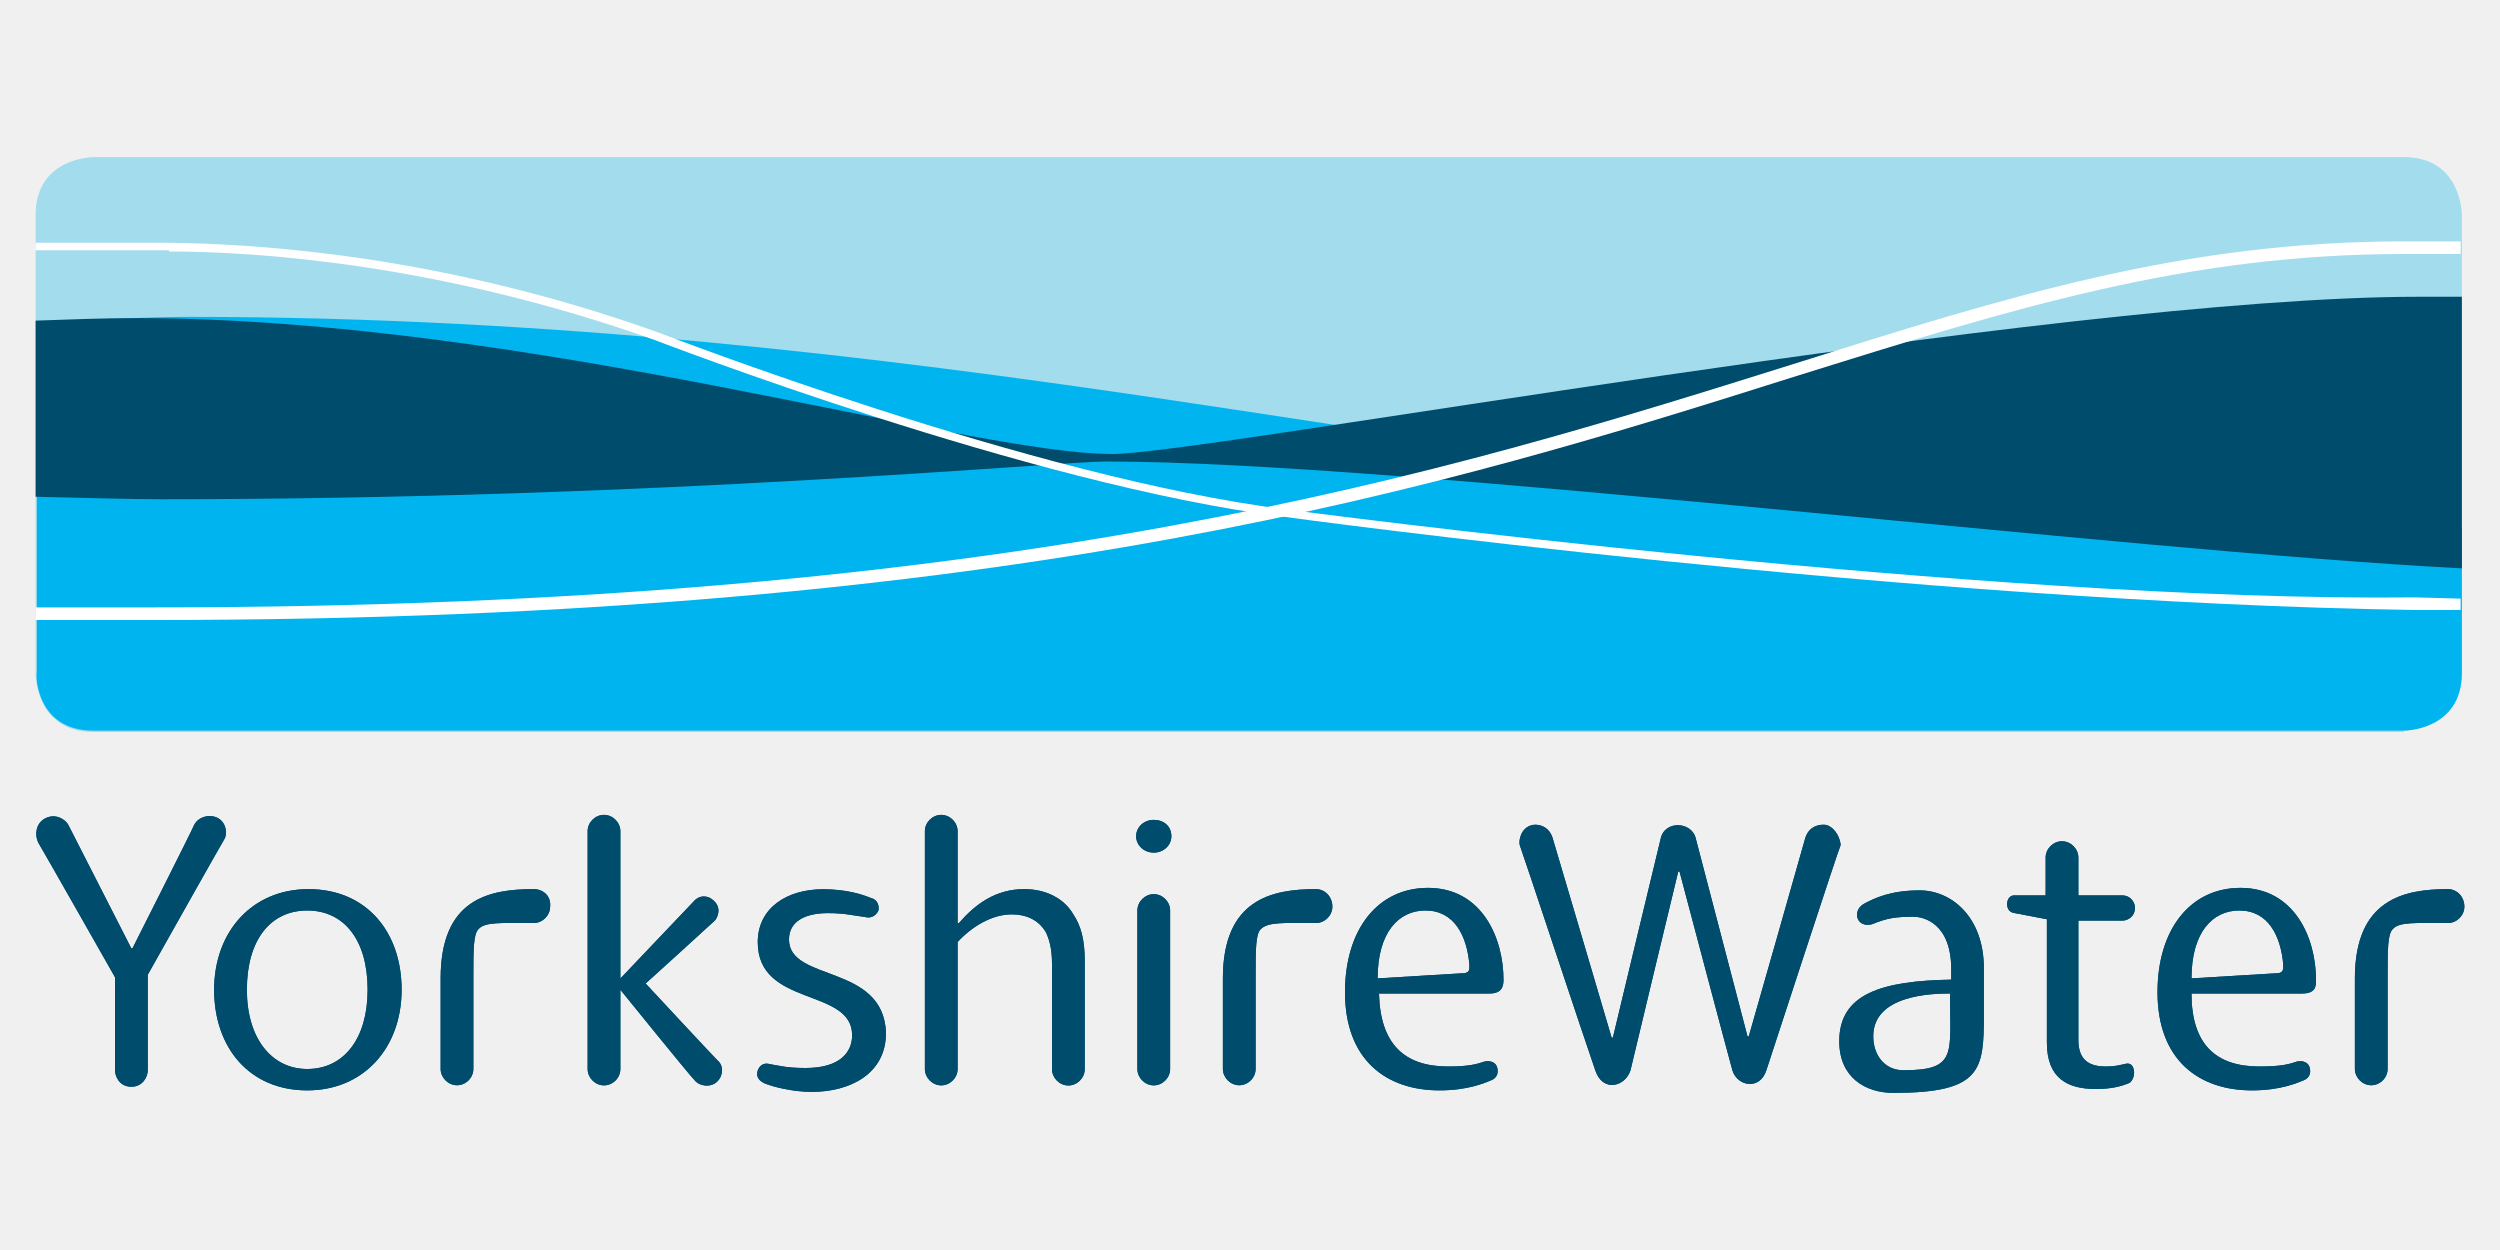
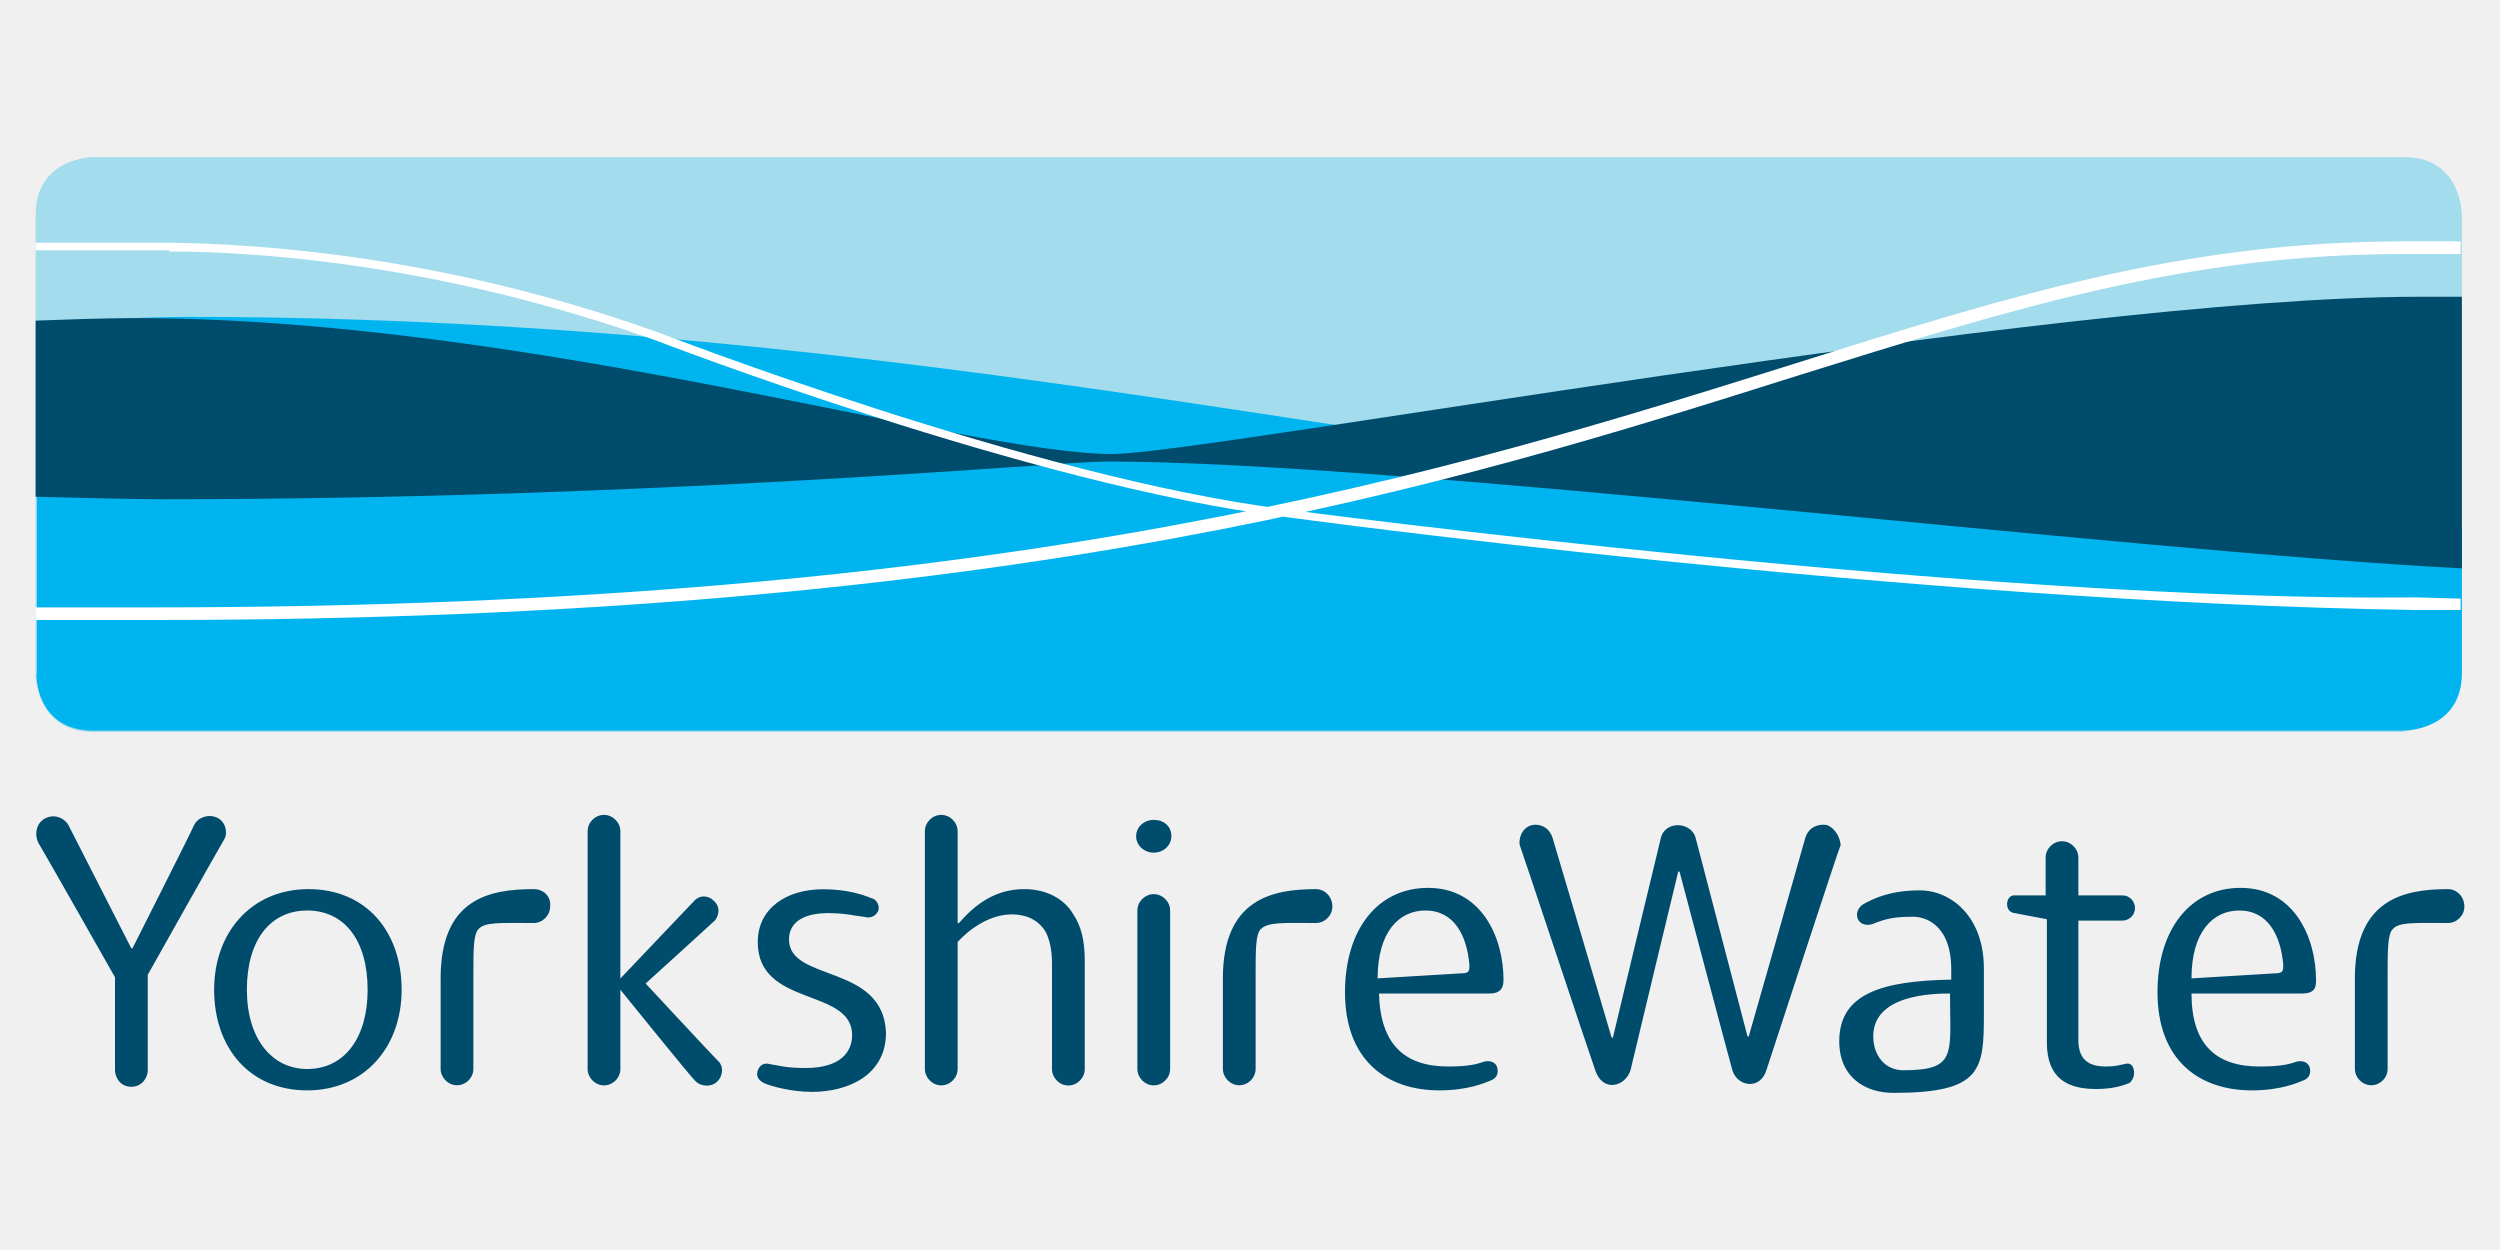
- <svg xmlns="http://www.w3.org/2000/svg" version="1.1" id="Layer_1" x="0px" y="0px" viewBox="0 0 200 100" enable-background="new 0 0 200 100" xml:space="preserve" class="portfolio-client">
-   <path fill="#004C6C" d="M92.3,68.21c0.8,0,1.41-0.6,1.41-1.31c0-0.8-0.6-1.31-1.41-1.31s-1.41,0.6-1.41,1.31S91.5,68.21,92.3,68.21" />
-   <path fill="#004C6C" d="M92.3,68.21c0.8,0,1.41-0.6,1.41-1.31c0-0.8-0.6-1.31-1.41-1.31s-1.41,0.6-1.41,1.31S91.5,68.21,92.3,68.21" />
-   <path fill="#004C6C" d="M32.13,79.18c0-4.63-2.82-8.05-7.45-8.05c-4.53,0-7.55,3.42-7.55,8.05s2.82,8.05,7.45,8.05  C29.11,87.23,32.13,83.81,32.13,79.18 M29.41,79.18c0,3.92-1.91,6.34-4.83,6.34c-2.82,0-4.83-2.41-4.83-6.34  c0-4.02,1.91-6.34,4.83-6.34C27.5,72.84,29.41,75.16,29.41,79.18" />
-   <path fill="#004C6C" d="M92.3,71.53c-0.7,0-1.31,0.6-1.31,1.31v12.68c0,0.7,0.6,1.31,1.31,1.31c0.7,0,1.31-0.6,1.31-1.31V72.84  C93.61,72.14,93.01,71.53,92.3,71.53" />
-   <path fill="#004C6C" d="M85.86,73.14c-0.7-1.21-2.11-2.01-3.92-2.01c-2.31,0-3.92,1.21-5.23,2.72h-0.1V66.5  c0-0.7-0.6-1.31-1.31-1.31s-1.31,0.6-1.31,1.31v19.02c0,0.7,0.6,1.31,1.31,1.31c0.7,0,1.31-0.6,1.31-1.31V75.36  c1.11-1.21,2.72-2.21,4.33-2.21c1.11,0,2.11,0.4,2.72,1.41c0.3,0.6,0.5,1.41,0.5,2.52v8.45c0,0.7,0.6,1.31,1.31,1.31  c0.7,0,1.31-0.6,1.31-1.31v-8.75C86.77,75.16,86.47,74.05,85.86,73.14" />
-   <path fill="#004C6C" d="M63.12,75.16c0-1.41,1.21-2.11,3.12-2.11c1.41,0,2.01,0.2,2.92,0.3c0.7,0.2,1.01-0.3,1.11-0.5  c0.1-0.4-0.1-0.91-0.6-1.01c-0.7-0.3-2.01-0.7-3.82-0.7c-2.92,0-5.23,1.51-5.23,4.23c0,5.23,7.55,3.62,7.55,7.45  c0,1.31-0.91,2.62-3.72,2.62c-1.61,0-2.11-0.2-2.82-0.3c-0.6-0.2-0.91,0.2-1.01,0.5c-0.1,0.3-0.1,0.7,0.5,1.01  c0.7,0.3,2.31,0.7,3.82,0.7c3.02,0,5.94-1.41,5.94-4.73C70.67,77.07,63.12,78.58,63.12,75.16" />
-   <path fill="#004C6C" d="M42.7,71.13c-3.62,0-7.45,0.8-7.45,7.14v7.24c0,0.7,0.6,1.31,1.31,1.31s1.31-0.6,1.31-1.31v-7.55  c0-1.91,0-3.22,0.4-3.62c0.5-0.6,1.81-0.5,4.43-0.5c0.7,0,1.31-0.6,1.31-1.31C44.1,71.73,43.5,71.13,42.7,71.13" />
-   <path fill="#004C6C" d="M105.28,71.13c-3.52,0-7.45,0.8-7.45,7.14v7.24c0,0.7,0.6,1.31,1.31,1.31s1.31-0.6,1.31-1.31v-7.55  c0-1.91,0-3.22,0.4-3.62c0.6-0.6,1.81-0.5,4.43-0.5c0.7,0,1.31-0.6,1.31-1.31C106.59,71.73,105.99,71.13,105.28,71.13" />
-   <path fill="#004C6C" d="M195.84,71.13c-3.52,0-7.45,0.8-7.45,7.14v7.24c0,0.7,0.6,1.31,1.31,1.31s1.31-0.6,1.31-1.31v-7.55  c0-1.91,0-3.22,0.4-3.62c0.5-0.6,1.81-0.5,4.43-0.5c0.7,0,1.31-0.6,1.31-1.31C197.15,71.73,196.55,71.13,195.84,71.13" />
-   <path fill="#004C6C" d="M17.34,65.4c-0.7-0.3-1.51,0-1.81,0.6c-0.2,0.5-4.93,9.86-4.93,9.86h-0.1c0,0-4.83-9.46-5.03-9.86  s-1.01-1.01-1.91-0.5c-0.7,0.4-0.8,1.31-0.5,1.91c0.2,0.3,6.14,10.77,6.14,10.77v7.45c0,0.4,0.3,1.31,1.31,1.31  c0.91,0,1.31-0.8,1.31-1.31v-7.65c0,0,5.94-10.57,6.14-10.87C18.24,66.6,18.04,65.7,17.34,65.4" />
-   <path fill="#004C6C" d="M57.39,84.82c-0.5-0.5-5.74-6.14-5.74-6.14l0,0c0,0,5.33-4.83,5.53-5.03c0.2-0.2,0.6-1.01-0.1-1.61  c-0.4-0.4-1.11-0.5-1.61,0.1c-0.2,0.2-5.84,6.14-5.84,6.14l0,0V66.5c0-0.7-0.6-1.31-1.31-1.31s-1.31,0.6-1.31,1.31v19.02  c0,0.7,0.6,1.31,1.31,1.31s1.31-0.6,1.31-1.31v-6.34l0,0c0,0,5.53,6.84,5.94,7.24c0.4,0.5,1.31,0.6,1.81,0.1  C57.89,86.02,57.89,85.22,57.39,84.82" />
-   <path fill="#004C6C" d="M116.85,77.87l-6.64,0.4c0-3.72,1.71-5.43,3.82-5.43c2.31,0,3.32,2.01,3.52,4.33  C117.56,77.67,117.56,77.87,116.85,77.87 M120.28,78.38c0-3.32-1.71-7.35-6.04-7.35c-4.02,0-6.64,3.32-6.64,8.35  c0,5.43,3.32,7.85,7.55,7.85c2.31,0,3.62-0.6,4.13-0.8c0.5-0.2,0.6-0.6,0.5-1.01s-0.5-0.6-1.01-0.5c-0.6,0.2-1.21,0.4-2.92,0.4  c-3.52,0-5.43-1.81-5.53-5.84h8.85C120.17,79.48,120.28,78.88,120.28,78.38" />
-   <path fill="#004C6C" d="M181.96,77.87l-6.64,0.4c0-3.72,1.71-5.43,3.82-5.43c2.31,0,3.32,2.01,3.52,4.33  C182.66,77.67,182.66,77.87,181.96,77.87 M185.28,78.38c0-3.32-1.71-7.35-6.04-7.35c-4.02,0-6.64,3.32-6.64,8.35  c0,5.43,3.32,7.85,7.55,7.85c2.31,0,3.62-0.6,4.13-0.8c0.5-0.2,0.6-0.6,0.5-1.01c-0.1-0.4-0.5-0.6-1.01-0.5  c-0.6,0.2-1.21,0.4-3.02,0.4c-3.52,0-5.43-1.81-5.43-5.84h8.85C185.28,79.48,185.28,78.88,185.28,78.38" />
-   <path fill="#004C6C" d="M156,79.48c-1.41,0-6.14,0.1-6.14,3.42c0,1.51,0.91,2.72,2.41,2.72C156.6,85.62,156,84.31,156,79.48   M149.05,72.34c0.91-0.5,2.21-1.11,4.53-1.11c2.52,0,5.13,2.11,5.13,6.24v3.72c0,4.43-0.2,6.24-7.24,6.24  c-2.21,0-4.33-1.21-4.33-4.13c0-3.82,3.42-4.83,8.96-4.93v-0.8c0-3.72-2.21-4.23-3.02-4.23c-1.41,0-2.11,0.1-3.32,0.6  C148.55,74.25,148.15,72.94,149.05,72.34" />
-   <path fill="#004C6C" d="M170.69,85.52c-0.1-0.4-0.4-0.5-0.7-0.4c-0.5,0.1-0.8,0.2-1.51,0.2c-1.21,0-2.21-0.4-2.21-2.11v-9.56h3.52  c0.5,0,1.01-0.4,1.01-1.01c0-0.5-0.4-1.01-1.01-1.01h-3.52v-3.02c0-0.7-0.6-1.31-1.31-1.31s-1.31,0.6-1.31,1.31v3.02h-2.52  c-0.7,0-0.8,1.31,0,1.41c0.5,0.1,2.62,0.5,2.62,0.5v9.86c0,2.92,1.71,3.72,3.92,3.72c1.21,0,2.01-0.2,2.72-0.5  C170.69,86.32,170.79,85.92,170.69,85.52" />
-   <path fill="#004C6C" d="M146.14,66c-0.6-0.1-1.41,0.1-1.71,1.01c-0.3,1.11-4.53,15.9-4.53,15.9h-0.1c0,0-3.82-14.59-4.13-15.8  c-0.3-1.41-2.52-1.51-2.82,0c-0.4,1.61-3.82,15.9-3.82,15.9h-0.1c0,0-4.63-15.7-4.73-16c-0.3-0.91-1.11-1.11-1.61-1.01  c-0.91,0.2-1.11,1.21-1.01,1.61c0.3,0.8,5.13,15.4,6.04,18.01c0.6,1.81,2.41,1.31,2.82,0c0.3-1.31,3.82-15.9,3.82-15.9h0.1  c0,0,4.13,15.6,4.23,15.9c0.4,1.31,2.21,1.61,2.72,0c0.1-0.3,5.84-17.91,5.94-18.01C147.24,67.21,146.94,66.3,146.14,66" />
-   <path fill="#004C6C" d="M32.13,79.18c0-4.63-2.82-8.05-7.45-8.05c-4.53,0-7.55,3.42-7.55,8.05s2.82,8.05,7.45,8.05  C29.11,87.23,32.13,83.81,32.13,79.18 M29.41,79.18c0,3.92-1.91,6.34-4.83,6.34c-2.82,0-4.83-2.41-4.83-6.34  c0-4.02,1.91-6.34,4.83-6.34C27.5,72.84,29.41,75.16,29.41,79.18" />
-   <path fill="#004C6C" d="M92.3,71.53c-0.7,0-1.31,0.6-1.31,1.31v12.68c0,0.7,0.6,1.31,1.31,1.31c0.7,0,1.31-0.6,1.31-1.31V72.84  C93.61,72.14,93.01,71.53,92.3,71.53" />
-   <path fill="#004C6C" d="M85.86,73.14c-0.7-1.21-2.11-2.01-3.92-2.01c-2.31,0-3.92,1.21-5.23,2.72h-0.1V66.5  c0-0.7-0.6-1.31-1.31-1.31s-1.31,0.6-1.31,1.31v19.02c0,0.7,0.6,1.31,1.31,1.31c0.7,0,1.31-0.6,1.31-1.31V75.36  c1.11-1.21,2.72-2.21,4.33-2.21c1.11,0,2.11,0.4,2.72,1.41c0.3,0.6,0.5,1.41,0.5,2.52v8.45c0,0.7,0.6,1.31,1.31,1.31  c0.7,0,1.31-0.6,1.31-1.31v-8.75C86.77,75.16,86.47,74.05,85.86,73.14" />
-   <path fill="#004C6C" d="M63.12,75.16c0-1.41,1.21-2.11,3.12-2.11c1.41,0,2.01,0.2,2.92,0.3c0.7,0.2,1.01-0.3,1.11-0.5  c0.1-0.4-0.1-0.91-0.6-1.01c-0.7-0.3-2.01-0.7-3.82-0.7c-2.92,0-5.23,1.51-5.23,4.23c0,5.23,7.55,3.62,7.55,7.45  c0,1.31-0.91,2.62-3.72,2.62c-1.61,0-2.11-0.2-2.82-0.3c-0.6-0.2-0.91,0.2-1.01,0.5c-0.1,0.3-0.1,0.7,0.5,1.01  c0.7,0.3,2.31,0.7,3.82,0.7c3.02,0,5.94-1.41,5.94-4.73C70.67,77.07,63.12,78.58,63.12,75.16" />
-   <path fill="#004C6C" d="M42.7,71.13c-3.62,0-7.45,0.8-7.45,7.14v7.24c0,0.7,0.6,1.31,1.31,1.31s1.31-0.6,1.31-1.31v-7.55  c0-1.91,0-3.22,0.4-3.62c0.5-0.6,1.81-0.5,4.43-0.5c0.7,0,1.31-0.6,1.31-1.31C44.1,71.73,43.5,71.13,42.7,71.13" />
-   <path fill="#004C6C" d="M105.28,71.13c-3.52,0-7.45,0.8-7.45,7.14v7.24c0,0.7,0.6,1.31,1.31,1.31s1.31-0.6,1.31-1.31v-7.55  c0-1.91,0-3.22,0.4-3.62c0.6-0.6,1.81-0.5,4.43-0.5c0.7,0,1.31-0.6,1.31-1.31C106.59,71.73,105.99,71.13,105.28,71.13" />
-   <path fill="#004C6C" d="M195.84,71.13c-3.52,0-7.45,0.8-7.45,7.14v7.24c0,0.7,0.6,1.31,1.31,1.31s1.31-0.6,1.31-1.31v-7.55  c0-1.91,0-3.22,0.4-3.62c0.5-0.6,1.81-0.5,4.43-0.5c0.7,0,1.31-0.6,1.31-1.31C197.15,71.73,196.55,71.13,195.84,71.13" />
-   <path fill="#004C6C" d="M17.34,65.4c-0.7-0.3-1.51,0-1.81,0.6c-0.2,0.5-4.93,9.86-4.93,9.86h-0.1c0,0-4.83-9.46-5.03-9.86  s-1.01-1.01-1.91-0.5c-0.7,0.4-0.8,1.31-0.5,1.91c0.2,0.3,6.14,10.77,6.14,10.77v7.45c0,0.4,0.3,1.31,1.31,1.31  c0.91,0,1.31-0.8,1.31-1.31v-7.65c0,0,5.94-10.57,6.14-10.87C18.24,66.6,18.04,65.7,17.34,65.4" />
-   <path fill="#004C6C" d="M57.39,84.82c-0.5-0.5-5.74-6.14-5.74-6.14l0,0c0,0,5.33-4.83,5.53-5.03c0.2-0.2,0.6-1.01-0.1-1.61  c-0.4-0.4-1.11-0.5-1.61,0.1c-0.2,0.2-5.84,6.14-5.84,6.14l0,0V66.5c0-0.7-0.6-1.31-1.31-1.31s-1.31,0.6-1.31,1.31v19.02  c0,0.7,0.6,1.31,1.31,1.31s1.31-0.6,1.31-1.31v-6.34l0,0c0,0,5.53,6.84,5.94,7.24c0.4,0.5,1.31,0.6,1.81,0.1  C57.89,86.02,57.89,85.22,57.39,84.82" />
-   <path fill="#004C6C" d="M116.85,77.87l-6.64,0.4c0-3.72,1.71-5.43,3.82-5.43c2.31,0,3.32,2.01,3.52,4.33  C117.56,77.67,117.56,77.87,116.85,77.87 M120.28,78.38c0-3.32-1.71-7.35-6.04-7.35c-4.02,0-6.64,3.32-6.64,8.35  c0,5.43,3.32,7.85,7.55,7.85c2.31,0,3.62-0.6,4.13-0.8c0.5-0.2,0.6-0.6,0.5-1.01s-0.5-0.6-1.01-0.5c-0.6,0.2-1.21,0.4-2.92,0.4  c-3.52,0-5.43-1.81-5.53-5.84h8.85C120.17,79.48,120.28,78.88,120.28,78.38" />
-   <path fill="#004C6C" d="M181.96,77.87l-6.64,0.4c0-3.72,1.71-5.43,3.82-5.43c2.31,0,3.32,2.01,3.52,4.33  C182.66,77.67,182.66,77.87,181.96,77.87 M185.28,78.38c0-3.32-1.71-7.35-6.04-7.35c-4.02,0-6.64,3.32-6.64,8.35  c0,5.43,3.32,7.85,7.55,7.85c2.31,0,3.62-0.6,4.13-0.8c0.5-0.2,0.6-0.6,0.5-1.01c-0.1-0.4-0.5-0.6-1.01-0.5  c-0.6,0.2-1.21,0.4-3.02,0.4c-3.52,0-5.43-1.81-5.43-5.84h8.85C185.28,79.48,185.28,78.88,185.28,78.38" />
-   <path fill="#004C6C" d="M156,79.48c-1.41,0-6.14,0.1-6.14,3.42c0,1.51,0.91,2.72,2.41,2.72C156.6,85.62,156,84.31,156,79.48   M149.05,72.34c0.91-0.5,2.21-1.11,4.53-1.11c2.52,0,5.13,2.11,5.13,6.24v3.72c0,4.43-0.2,6.24-7.24,6.24  c-2.21,0-4.33-1.21-4.33-4.13c0-3.82,3.42-4.83,8.96-4.93v-0.8c0-3.72-2.21-4.23-3.02-4.23c-1.41,0-2.11,0.1-3.32,0.6  C148.55,74.25,148.15,72.94,149.05,72.34" />
-   <path fill="#004C6C" d="M170.69,85.52c-0.1-0.4-0.4-0.5-0.7-0.4c-0.5,0.1-0.8,0.2-1.51,0.2c-1.21,0-2.21-0.4-2.21-2.11v-9.56h3.52  c0.5,0,1.01-0.4,1.01-1.01c0-0.5-0.4-1.01-1.01-1.01h-3.52v-3.02c0-0.7-0.6-1.31-1.31-1.31s-1.31,0.6-1.31,1.31v3.02h-2.52  c-0.7,0-0.8,1.31,0,1.41c0.5,0.1,2.62,0.5,2.62,0.5v9.86c0,2.92,1.71,3.72,3.92,3.72c1.21,0,2.01-0.2,2.72-0.5  C170.69,86.32,170.79,85.92,170.69,85.52" />
-   <path fill="#004C6C" d="M146.14,66c-0.6-0.1-1.41,0.1-1.71,1.01c-0.3,1.11-4.53,15.9-4.53,15.9h-0.1c0,0-3.82-14.59-4.13-15.8  c-0.3-1.41-2.52-1.51-2.82,0c-0.4,1.61-3.82,15.9-3.82,15.9h-0.1c0,0-4.63-15.7-4.73-16c-0.3-0.91-1.11-1.11-1.61-1.01  c-0.91,0.2-1.11,1.21-1.01,1.61c0.3,0.8,5.13,15.4,6.04,18.01c0.6,1.81,2.41,1.31,2.82,0c0.3-1.31,3.82-15.9,3.82-15.9h0.1  c0,0,4.13,15.6,4.23,15.9c0.4,1.31,2.21,1.61,2.72,0c0.1-0.3,5.84-17.91,5.94-18.01C147.24,67.21,146.94,66.3,146.14,66" />
-   <path fill="#A2DCED" d="M192.32,58.45c0,0,4.63,0,4.63-4.63V17.2c0,0,0-4.63-4.63-4.63H7.48c0,0-4.63,0-4.63,4.63v36.73  c0,0,0,4.63,4.63,4.63h184.84V58.45z" />
-   <path fill="#00B5EF" d="M7.48,58.45h184.84c0,0,4.63,0,4.63-4.63V42.15c-11.87-1.41-35.22-3.82-50.91-3.82  c-26.87,0-72.15-12.98-130.91-12.98c-3.22,0-7.35,0.2-12.18,0.6v27.87C2.85,53.92,2.85,58.45,7.48,58.45" />
-   <path fill="#004C6C" d="M12.91,39.94c39.85,0,71.74-3.02,75.57-3.02c23.34,0,81.2,7.14,108.47,8.55V23.74c-1.11,0-2.21,0-3.42,0  c-29.18,0-97.1,12.58-104.55,12.58c-11.67,0-46.69-10.87-78.18-10.87c-2.52,0-5.13,0.1-7.95,0.2v14.09  C6.87,39.84,10.8,39.94,12.91,39.94" />
-   <path fill="#FFFFFF" d="M12.31,49.6c69.23,0,103.74-10.77,131.41-19.52c17.41-5.43,31.19-9.76,48.6-9.76h4.53v-1.01h-4.53  c-17.61,0-31.49,4.33-49,9.86c-27.57,8.65-61.98,19.42-131.01,19.42c-0.1,0-4.63,0-9.46,0v1.01C7.48,49.6,11.91,49.6,12.31,49.6" />
-   <path fill="#FFFFFF" d="M13.52,20.12c7.14,0,21.73,1.01,38.74,7.04c0.3,0.1,30.19,11.67,50.51,14.19c0.7,0.1,50.21,6.84,90.46,7.45  h3.62v-0.91l-3.62-0.1c-34.11,0.4-89.65-6.94-90.36-7.04c-20.22-2.52-50.01-14.09-50.31-14.19c-17.21-6.14-31.8-7.04-38.94-7.14  H2.85v0.6h10.67V20.12z" />
+ <svg xmlns="http://www.w3.org/2000/svg" viewBox="0 0 200 100" class="portfolio-client">
+   <path fill="#004C6C" d="M92.3,68.21c0.8,0,1.41-0.6,1.41-1.31c0-0.8-0.6-1.31-1.41-1.31s-1.41,0.6-1.41,1.31S91.5,68.21,92.3,68.21 M92.3,68.21c0.8,0,1.41-0.6,1.41-1.31c0-0.8-0.6-1.31-1.41-1.31s-1.41,0.6-1.41,1.31S91.5,68.21,92.3,68.21 M32.13,79.18c0-4.63-2.82-8.05-7.45-8.05c-4.53,0-7.55,3.42-7.55,8.05s2.82,8.05,7.45,8.05 C29.11,87.23,32.13,83.81,32.13,79.18 M29.41,79.18c0,3.92-1.91,6.34-4.83,6.34c-2.82,0-4.83-2.41-4.83-6.34 c0-4.02,1.91-6.34,4.83-6.34C27.5,72.84,29.41,75.16,29.41,79.18 M92.3,71.53c-0.7,0-1.31,0.6-1.31,1.31v12.68c0,0.7,0.6,1.31,1.31,1.31c0.7,0,1.31-0.6,1.31-1.31V72.84 C93.61,72.14,93.01,71.53,92.3,71.53 M85.86,73.14c-0.7-1.21-2.11-2.01-3.92-2.01c-2.31,0-3.92,1.21-5.23,2.72h-0.1V66.5 c0-0.7-0.6-1.31-1.31-1.31s-1.31,0.6-1.31,1.31v19.02c0,0.7,0.6,1.31,1.31,1.31c0.7,0,1.31-0.6,1.31-1.31V75.36 c1.11-1.21,2.72-2.21,4.33-2.21c1.11,0,2.11,0.4,2.72,1.41c0.3,0.6,0.5,1.41,0.5,2.52v8.45c0,0.7,0.6,1.31,1.31,1.31 c0.7,0,1.31-0.6,1.31-1.31v-8.75C86.77,75.16,86.47,74.05,85.86,73.14 M63.12,75.16c0-1.41,1.21-2.11,3.12-2.11c1.41,0,2.01,0.2,2.92,0.3c0.7,0.2,1.01-0.3,1.11-0.5 c0.1-0.4-0.1-0.91-0.6-1.01c-0.7-0.3-2.01-0.7-3.82-0.7c-2.92,0-5.23,1.51-5.23,4.23c0,5.23,7.55,3.62,7.55,7.45 c0,1.31-0.91,2.62-3.72,2.62c-1.61,0-2.11-0.2-2.82-0.3c-0.6-0.2-0.91,0.2-1.01,0.5c-0.1,0.3-0.1,0.7,0.5,1.01 c0.7,0.3,2.31,0.7,3.82,0.7c3.02,0,5.94-1.41,5.94-4.73C70.67,77.07,63.12,78.58,63.12,75.16 M42.7,71.13c-3.62,0-7.45,0.8-7.45,7.14v7.24c0,0.7,0.6,1.31,1.31,1.31s1.31-0.6,1.31-1.31v-7.55 c0-1.91,0-3.22,0.4-3.62c0.5-0.6,1.81-0.5,4.43-0.5c0.7,0,1.31-0.6,1.31-1.31C44.1,71.73,43.5,71.13,42.7,71.13 M105.28,71.13c-3.52,0-7.45,0.8-7.45,7.14v7.24c0,0.7,0.6,1.31,1.31,1.31s1.31-0.6,1.31-1.31v-7.55 c0-1.91,0-3.22,0.4-3.62c0.6-0.6,1.81-0.5,4.43-0.5c0.7,0,1.31-0.6,1.31-1.31C106.59,71.73,105.99,71.13,105.28,71.13 M195.84,71.13c-3.52,0-7.45,0.8-7.45,7.14v7.24c0,0.7,0.6,1.31,1.31,1.31s1.31-0.6,1.31-1.31v-7.55 c0-1.91,0-3.22,0.4-3.62c0.5-0.6,1.81-0.5,4.43-0.5c0.7,0,1.31-0.6,1.31-1.31C197.15,71.73,196.55,71.13,195.84,71.13 M17.34,65.4c-0.7-0.3-1.51,0-1.81,0.6c-0.2,0.5-4.93,9.86-4.93,9.86h-0.1c0,0-4.83-9.46-5.03-9.86 s-1.01-1.01-1.91-0.5c-0.7,0.4-0.8,1.31-0.5,1.91c0.2,0.3,6.14,10.77,6.14,10.77v7.45c0,0.4,0.3,1.31,1.31,1.31 c0.91,0,1.31-0.8,1.31-1.31v-7.65c0,0,5.94-10.57,6.14-10.87C18.24,66.6,18.04,65.7,17.34,65.4 M57.39,84.82c-0.5-0.5-5.74-6.14-5.74-6.14l0,0c0,0,5.33-4.83,5.53-5.03c0.2-0.2,0.6-1.01-0.1-1.61 c-0.4-0.4-1.11-0.5-1.61,0.1c-0.2,0.2-5.84,6.14-5.84,6.14l0,0V66.5c0-0.7-0.6-1.31-1.31-1.31s-1.31,0.6-1.31,1.31v19.02 c0,0.7,0.6,1.31,1.31,1.31s1.31-0.6,1.31-1.31v-6.34l0,0c0,0,5.53,6.84,5.94,7.24c0.4,0.5,1.31,0.6,1.81,0.1 C57.89,86.02,57.89,85.22,57.39,84.82 M116.85,77.87l-6.64,0.4c0-3.72,1.71-5.43,3.82-5.43c2.31,0,3.32,2.01,3.52,4.33 C117.56,77.67,117.56,77.87,116.85,77.87 M120.28,78.38c0-3.32-1.71-7.35-6.04-7.35c-4.02,0-6.64,3.32-6.64,8.35 c0,5.43,3.32,7.85,7.55,7.85c2.31,0,3.62-0.6,4.13-0.8c0.5-0.2,0.6-0.6,0.5-1.01s-0.5-0.6-1.01-0.5c-0.6,0.2-1.21,0.4-2.92,0.4 c-3.52,0-5.43-1.81-5.53-5.84h8.85C120.17,79.48,120.28,78.88,120.28,78.38 M181.96,77.87l-6.64,0.4c0-3.72,1.71-5.43,3.82-5.43c2.31,0,3.32,2.01,3.52,4.33 C182.66,77.67,182.66,77.87,181.96,77.87 M185.28,78.38c0-3.32-1.71-7.35-6.04-7.35c-4.02,0-6.64,3.32-6.64,8.35 c0,5.43,3.32,7.85,7.55,7.85c2.31,0,3.62-0.6,4.13-0.8c0.5-0.2,0.6-0.6,0.5-1.01c-0.1-0.4-0.5-0.6-1.01-0.5 c-0.6,0.2-1.21,0.4-3.02,0.4c-3.52,0-5.43-1.81-5.43-5.84h8.85C185.28,79.48,185.28,78.88,185.28,78.38 M156,79.48c-1.41,0-6.14,0.1-6.14,3.42c0,1.51,0.91,2.72,2.41,2.72C156.6,85.62,156,84.31,156,79.48  M149.05,72.34c0.91-0.5,2.21-1.11,4.53-1.11c2.52,0,5.13,2.11,5.13,6.24v3.72c0,4.43-0.2,6.24-7.24,6.24 c-2.21,0-4.33-1.21-4.33-4.13c0-3.82,3.42-4.83,8.96-4.93v-0.8c0-3.72-2.21-4.23-3.02-4.23c-1.41,0-2.11,0.1-3.32,0.6 C148.55,74.25,148.15,72.94,149.05,72.34 M170.69,85.52c-0.1-0.4-0.4-0.5-0.7-0.4c-0.5,0.1-0.8,0.2-1.51,0.2c-1.21,0-2.21-0.4-2.21-2.11v-9.56h3.52 c0.5,0,1.01-0.4,1.01-1.01c0-0.5-0.4-1.01-1.01-1.01h-3.52v-3.02c0-0.7-0.6-1.31-1.31-1.31s-1.31,0.6-1.31,1.31v3.02h-2.52 c-0.7,0-0.8,1.31,0,1.41c0.5,0.1,2.62,0.5,2.62,0.5v9.86c0,2.92,1.71,3.72,3.92,3.72c1.21,0,2.01-0.2,2.72-0.5 C170.69,86.32,170.79,85.92,170.69,85.52 M146.14,66c-0.6-0.1-1.41,0.1-1.71,1.01c-0.3,1.11-4.53,15.9-4.53,15.9h-0.1c0,0-3.82-14.59-4.13-15.8 c-0.3-1.41-2.52-1.51-2.82,0c-0.4,1.61-3.82,15.9-3.82,15.9h-0.1c0,0-4.63-15.7-4.73-16c-0.3-0.91-1.11-1.11-1.61-1.01 c-0.91,0.2-1.11,1.21-1.01,1.61c0.3,0.8,5.13,15.4,6.04,18.01c0.6,1.81,2.41,1.31,2.82,0c0.3-1.31,3.82-15.9,3.82-15.9h0.1 c0,0,4.13,15.6,4.23,15.9c0.4,1.31,2.21,1.61,2.72,0c0.1-0.3,5.84-17.91,5.94-18.01C147.24,67.21,146.94,66.3,146.14,66 M32.13,79.18c0-4.63-2.82-8.05-7.45-8.05c-4.53,0-7.55,3.42-7.55,8.05s2.82,8.05,7.45,8.05 C29.11,87.23,32.13,83.81,32.13,79.18 M29.41,79.18c0,3.92-1.91,6.34-4.83,6.34c-2.82,0-4.83-2.41-4.83-6.34 c0-4.02,1.91-6.34,4.83-6.34C27.5,72.84,29.41,75.16,29.41,79.18 M92.3,71.53c-0.7,0-1.31,0.6-1.31,1.31v12.68c0,0.7,0.6,1.31,1.31,1.31c0.7,0,1.31-0.6,1.31-1.31V72.84 C93.61,72.14,93.01,71.53,92.3,71.53 M85.86,73.14c-0.7-1.21-2.11-2.01-3.92-2.01c-2.31,0-3.92,1.21-5.23,2.72h-0.1V66.5 c0-0.7-0.6-1.31-1.31-1.31s-1.31,0.6-1.31,1.31v19.02c0,0.7,0.6,1.31,1.31,1.31c0.7,0,1.31-0.6,1.31-1.31V75.36 c1.11-1.21,2.72-2.21,4.33-2.21c1.11,0,2.11,0.4,2.72,1.41c0.3,0.6,0.5,1.41,0.5,2.52v8.45c0,0.7,0.6,1.31,1.31,1.31 c0.7,0,1.31-0.6,1.31-1.31v-8.75C86.77,75.16,86.47,74.05,85.86,73.14 M63.12,75.16c0-1.41,1.21-2.11,3.12-2.11c1.41,0,2.01,0.2,2.92,0.3c0.7,0.2,1.01-0.3,1.11-0.5 c0.1-0.4-0.1-0.91-0.6-1.01c-0.7-0.3-2.01-0.7-3.82-0.7c-2.92,0-5.23,1.51-5.23,4.23c0,5.23,7.55,3.62,7.55,7.45 c0,1.31-0.91,2.62-3.72,2.62c-1.61,0-2.11-0.2-2.82-0.3c-0.6-0.2-0.91,0.2-1.01,0.5c-0.1,0.3-0.1,0.7,0.5,1.01 c0.7,0.3,2.31,0.7,3.82,0.7c3.02,0,5.94-1.41,5.94-4.73C70.67,77.07,63.12,78.58,63.12,75.16 M42.7,71.13c-3.62,0-7.45,0.8-7.45,7.14v7.24c0,0.7,0.6,1.31,1.31,1.31s1.31-0.6,1.31-1.31v-7.55 c0-1.91,0-3.22,0.4-3.62c0.5-0.6,1.81-0.5,4.43-0.5c0.7,0,1.31-0.6,1.31-1.31C44.1,71.73,43.5,71.13,42.7,71.13 M105.28,71.13c-3.52,0-7.45,0.8-7.45,7.14v7.24c0,0.7,0.6,1.31,1.31,1.31s1.31-0.6,1.31-1.31v-7.55 c0-1.91,0-3.22,0.4-3.62c0.6-0.6,1.81-0.5,4.43-0.5c0.7,0,1.31-0.6,1.31-1.31C106.59,71.73,105.99,71.13,105.28,71.13 M195.84,71.13c-3.52,0-7.45,0.8-7.45,7.14v7.24c0,0.7,0.6,1.31,1.31,1.31s1.31-0.6,1.31-1.31v-7.55 c0-1.91,0-3.22,0.4-3.62c0.5-0.6,1.81-0.5,4.43-0.5c0.7,0,1.31-0.6,1.31-1.31C197.15,71.73,196.55,71.13,195.84,71.13 M17.34,65.4c-0.7-0.3-1.51,0-1.81,0.6c-0.2,0.5-4.93,9.86-4.93,9.86h-0.1c0,0-4.83-9.46-5.03-9.86 s-1.01-1.01-1.91-0.5c-0.7,0.4-0.8,1.31-0.5,1.91c0.2,0.3,6.14,10.77,6.14,10.77v7.45c0,0.4,0.3,1.31,1.31,1.31 c0.91,0,1.31-0.8,1.31-1.31v-7.65c0,0,5.94-10.57,6.14-10.87C18.24,66.6,18.04,65.7,17.34,65.4 M57.39,84.82c-0.5-0.5-5.74-6.14-5.74-6.14l0,0c0,0,5.33-4.83,5.53-5.03c0.2-0.2,0.6-1.01-0.1-1.61 c-0.4-0.4-1.11-0.5-1.61,0.1c-0.2,0.2-5.84,6.14-5.84,6.14l0,0V66.5c0-0.7-0.6-1.31-1.31-1.31s-1.31,0.6-1.31,1.31v19.02 c0,0.7,0.6,1.31,1.31,1.31s1.31-0.6,1.31-1.31v-6.34l0,0c0,0,5.53,6.84,5.94,7.24c0.4,0.5,1.31,0.6,1.81,0.1 C57.89,86.02,57.89,85.22,57.39,84.82 M116.85,77.87l-6.64,0.4c0-3.72,1.71-5.43,3.82-5.43c2.31,0,3.32,2.01,3.52,4.33 C117.56,77.67,117.56,77.87,116.85,77.87 M120.28,78.38c0-3.32-1.71-7.35-6.04-7.35c-4.02,0-6.64,3.32-6.64,8.35 c0,5.43,3.32,7.85,7.55,7.85c2.31,0,3.62-0.6,4.13-0.8c0.5-0.2,0.6-0.6,0.5-1.01s-0.5-0.6-1.01-0.5c-0.6,0.2-1.21,0.4-2.92,0.4 c-3.52,0-5.43-1.81-5.53-5.84h8.85C120.17,79.48,120.28,78.88,120.28,78.38 M181.96,77.87l-6.64,0.4c0-3.72,1.71-5.43,3.82-5.43c2.31,0,3.32,2.01,3.52,4.33 C182.66,77.67,182.66,77.87,181.96,77.87 M185.28,78.38c0-3.32-1.71-7.35-6.04-7.35c-4.02,0-6.64,3.32-6.64,8.35 c0,5.43,3.32,7.85,7.55,7.85c2.31,0,3.62-0.6,4.13-0.8c0.5-0.2,0.6-0.6,0.5-1.01c-0.1-0.4-0.5-0.6-1.01-0.5 c-0.6,0.2-1.21,0.4-3.02,0.4c-3.52,0-5.43-1.81-5.43-5.84h8.85C185.28,79.48,185.28,78.88,185.28,78.38 M156,79.48c-1.41,0-6.14,0.1-6.14,3.42c0,1.51,0.91,2.72,2.41,2.72C156.6,85.62,156,84.31,156,79.48  M149.05,72.34c0.91-0.5,2.21-1.11,4.53-1.11c2.52,0,5.13,2.11,5.13,6.24v3.72c0,4.43-0.2,6.24-7.24,6.24 c-2.21,0-4.33-1.21-4.33-4.13c0-3.82,3.42-4.83,8.96-4.93v-0.8c0-3.72-2.21-4.23-3.02-4.23c-1.41,0-2.11,0.1-3.32,0.6 C148.55,74.25,148.15,72.94,149.05,72.34 M170.69,85.52c-0.1-0.4-0.4-0.5-0.7-0.4c-0.5,0.1-0.8,0.2-1.51,0.2c-1.21,0-2.21-0.4-2.21-2.11v-9.56h3.52 c0.5,0,1.01-0.4,1.01-1.01c0-0.5-0.4-1.01-1.01-1.01h-3.52v-3.02c0-0.7-0.6-1.31-1.31-1.31s-1.31,0.6-1.31,1.31v3.02h-2.52 c-0.7,0-0.8,1.31,0,1.41c0.5,0.1,2.62,0.5,2.62,0.5v9.86c0,2.92,1.71,3.72,3.92,3.72c1.21,0,2.01-0.2,2.72-0.5 C170.69,86.32,170.79,85.92,170.69,85.52 M146.14,66c-0.6-0.1-1.41,0.1-1.71,1.01c-0.3,1.11-4.53,15.9-4.53,15.9h-0.1c0,0-3.82-14.59-4.13-15.8 c-0.3-1.41-2.52-1.51-2.82,0c-0.4,1.61-3.82,15.9-3.82,15.9h-0.1c0,0-4.63-15.7-4.73-16c-0.3-0.91-1.11-1.11-1.61-1.01 c-0.91,0.2-1.11,1.21-1.01,1.61c0.3,0.8,5.13,15.4,6.04,18.01c0.6,1.81,2.41,1.31,2.82,0c0.3-1.31,3.82-15.9,3.82-15.9h0.1 c0,0,4.13,15.6,4.23,15.9c0.4,1.31,2.21,1.61,2.72,0c0.1-0.3,5.84-17.91,5.94-18.01C147.24,67.21,146.94,66.3,146.14,66" />
+   <path fill="#A2DCED" d="M192.32,58.45c0,0,4.63,0,4.63-4.63V17.2c0,0,0-4.63-4.63-4.63H7.48c0,0-4.63,0-4.63,4.63v36.73 c0,0,0,4.63,4.63,4.63h184.84V58.45z" />
+   <path fill="#00B5EF" d="M7.48,58.45h184.84c0,0,4.63,0,4.63-4.63V42.15c-11.87-1.41-35.22-3.82-50.91-3.82 c-26.87,0-72.15-12.98-130.91-12.98c-3.22,0-7.35,0.2-12.18,0.6v27.87C2.85,53.92,2.85,58.45,7.48,58.45" />
+   <path fill="#004C6C" d="M12.91,39.94c39.85,0,71.74-3.02,75.57-3.02c23.34,0,81.2,7.14,108.47,8.55V23.74c-1.11,0-2.21,0-3.42,0 c-29.18,0-97.1,12.58-104.55,12.58c-11.67,0-46.69-10.87-78.18-10.87c-2.52,0-5.13,0.1-7.95,0.2v14.09 C6.87,39.84,10.8,39.94,12.91,39.94" />
+   <path fill="#FFF" d="M12.31,49.6c69.23,0,103.74-10.77,131.41-19.52c17.41-5.43,31.19-9.76,48.6-9.76h4.53v-1.01h-4.53 c-17.61,0-31.49,4.33-49,9.86c-27.57,8.65-61.98,19.42-131.01,19.42c-0.1,0-4.63,0-9.46,0v1.01C7.48,49.6,11.91,49.6,12.31,49.6 M13.52,20.12c7.14,0,21.73,1.01,38.74,7.04c0.3,0.1,30.19,11.67,50.51,14.19c0.7,0.1,50.21,6.84,90.46,7.45 h3.62v-0.91l-3.62-0.1c-34.11,0.4-89.65-6.94-90.36-7.04c-20.22-2.52-50.01-14.09-50.31-14.19c-17.21-6.14-31.8-7.04-38.94-7.14 H2.85v0.6h10.67V20.12z" />
</svg>
